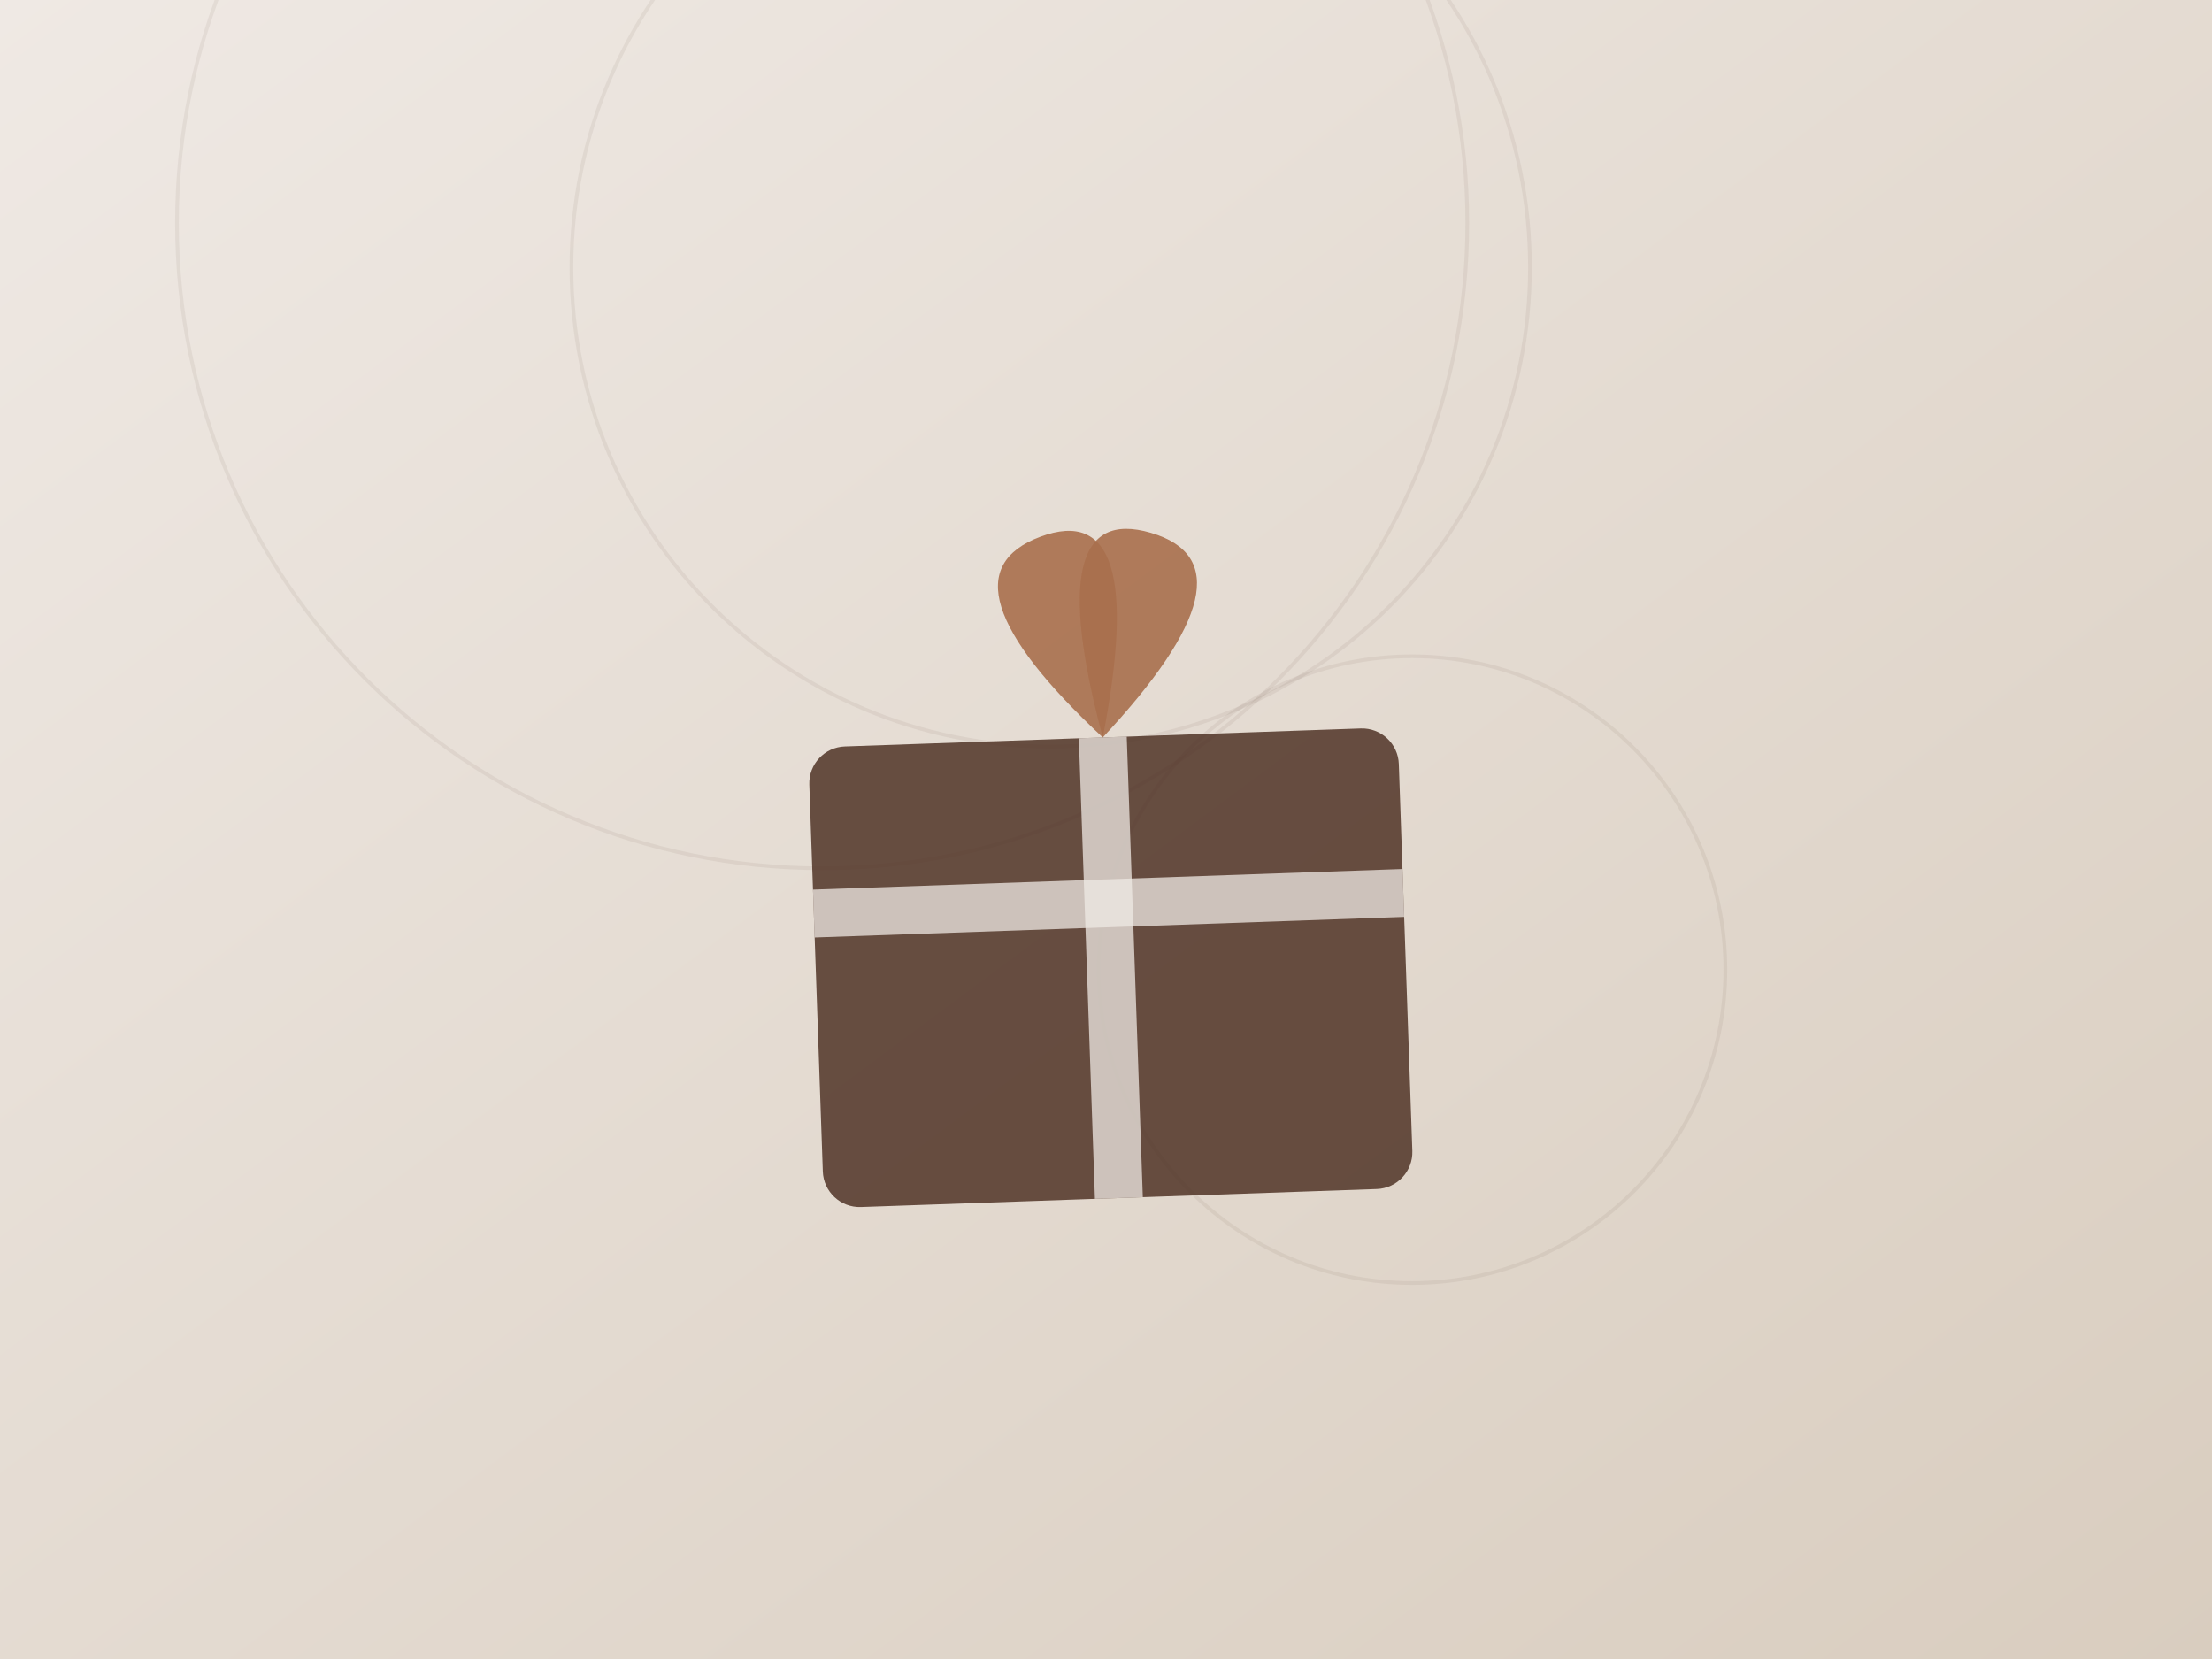
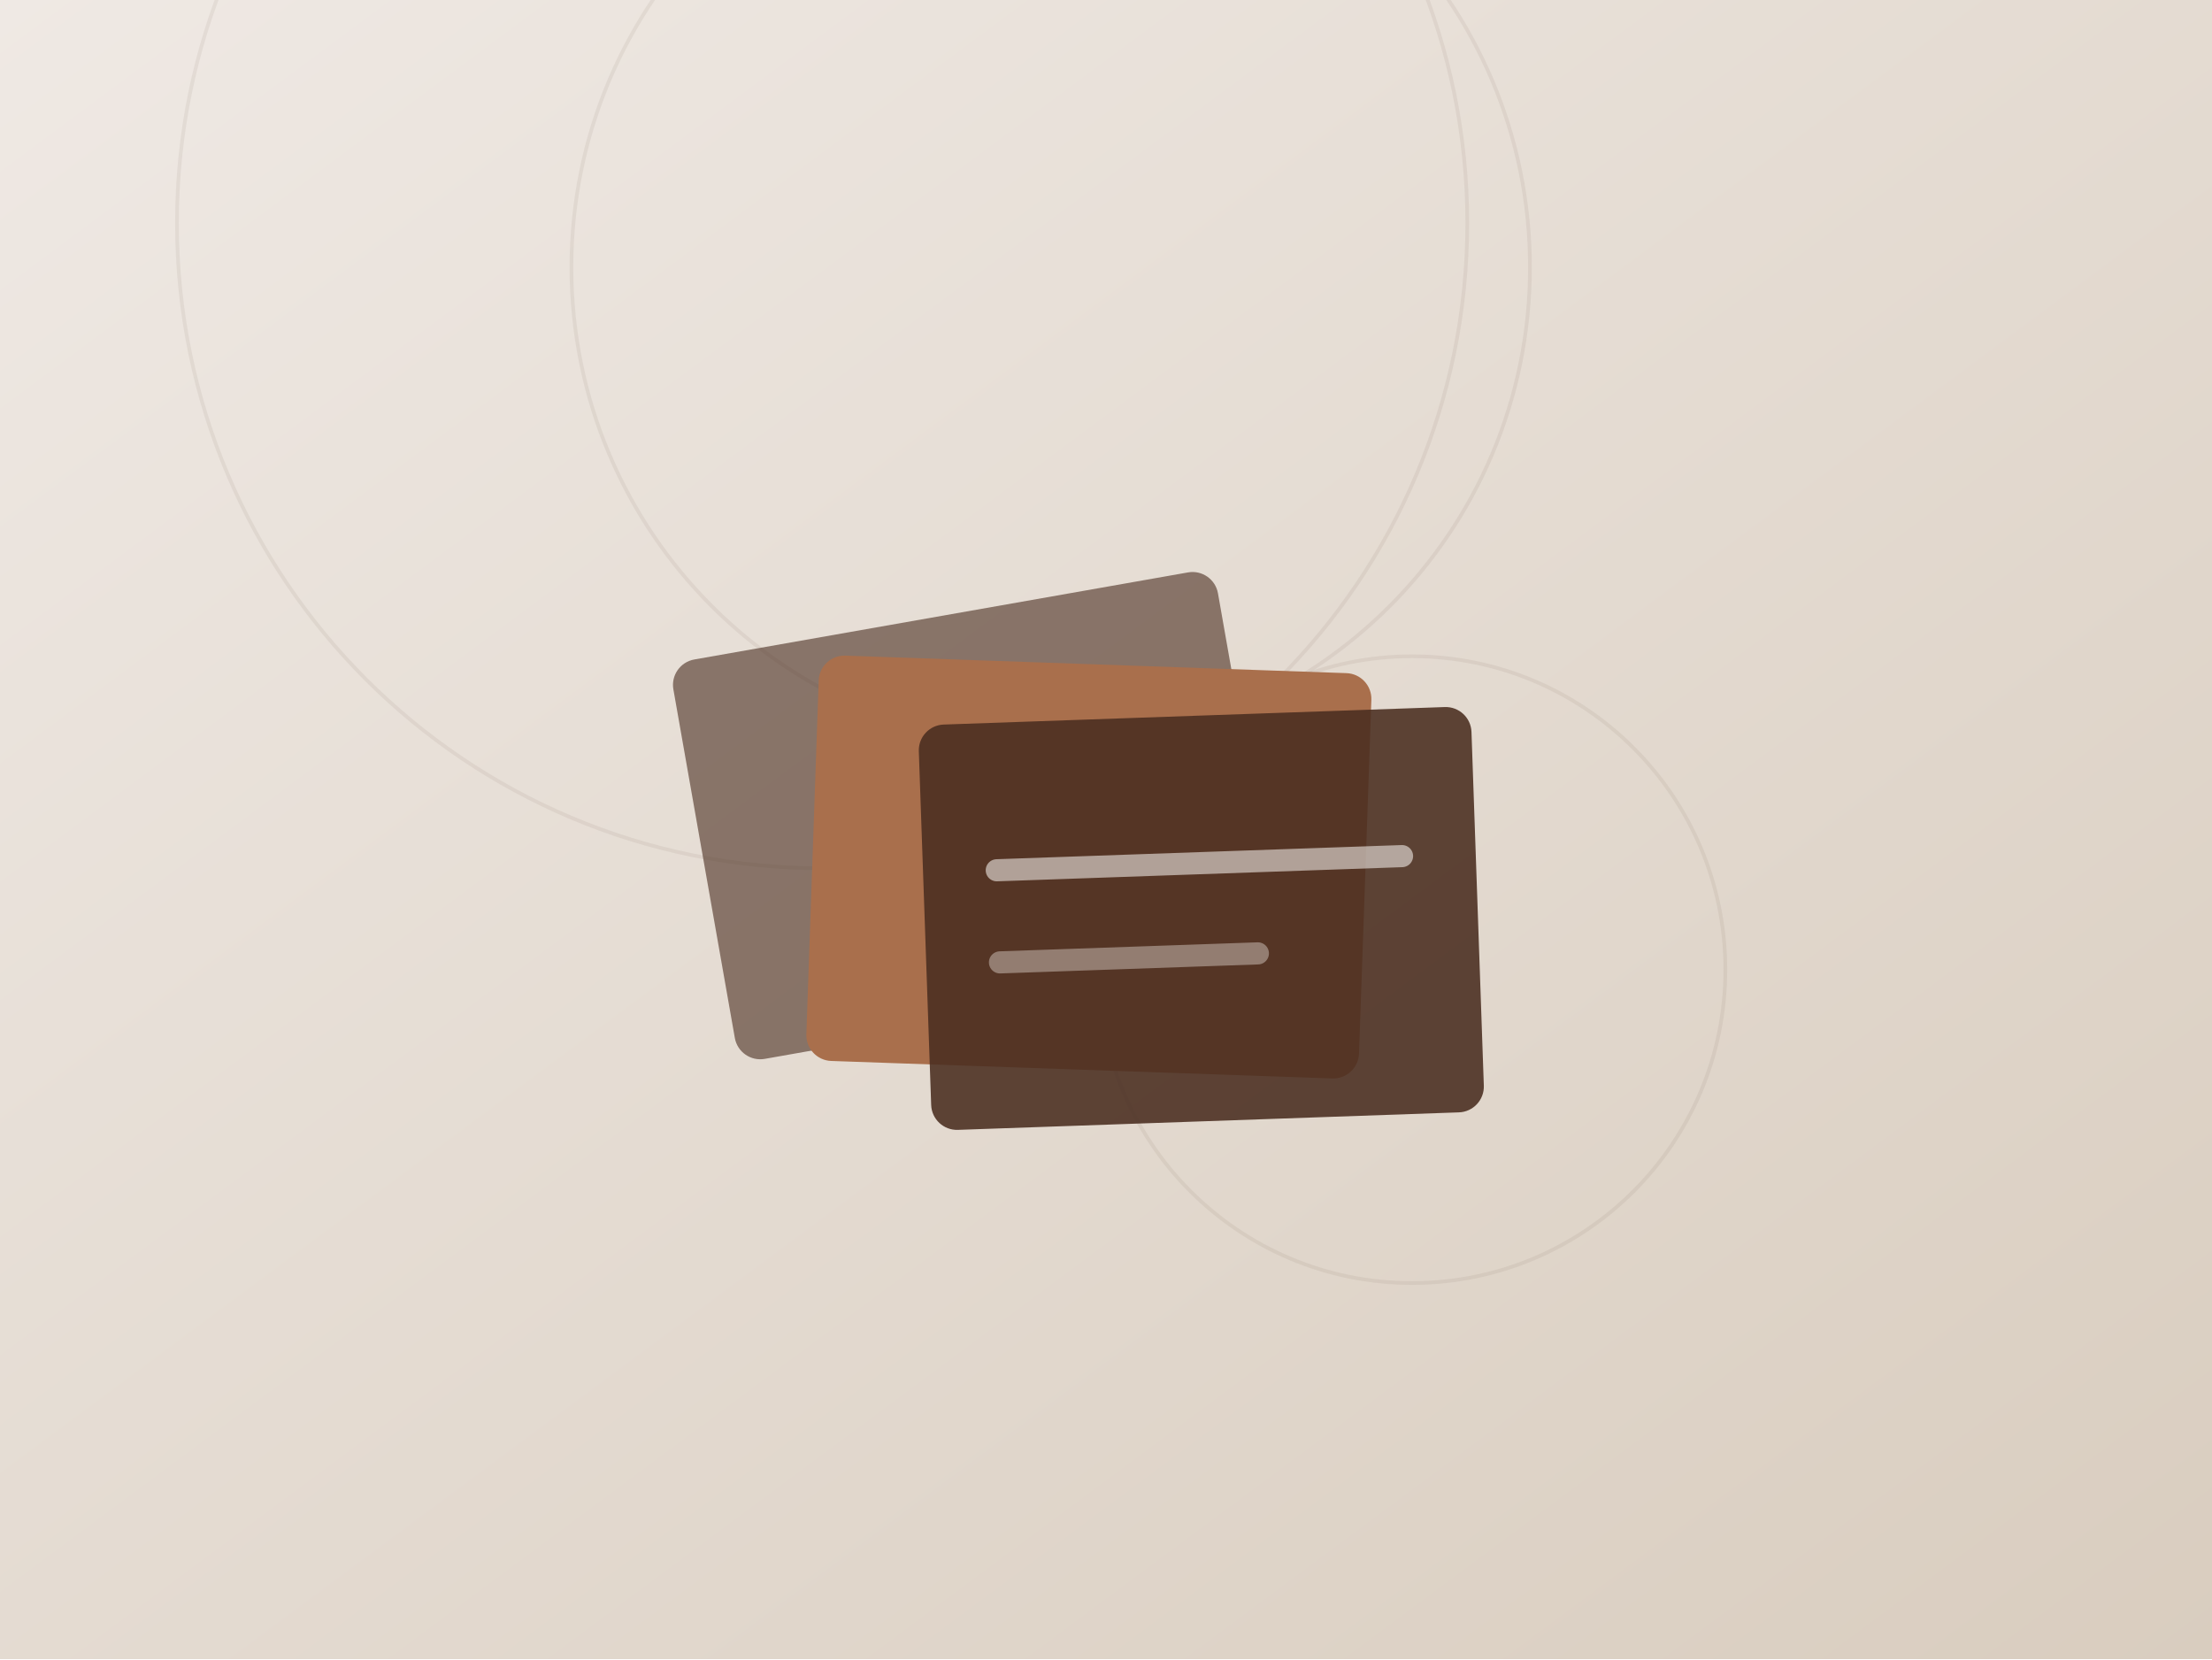
<svg xmlns="http://www.w3.org/2000/svg" viewBox="0 0 1200 900" width="1200" height="900" role="img" aria-label="Letterpress Greeting Card Set">
  <defs>
    <linearGradient id="g" x1="0" y1="0" x2="1" y2="1">
      <stop offset="0%" stop-color="#EFE9E4" />
      <stop offset="100%" stop-color="#D9CDBF" />
    </linearGradient>
  </defs>
  <rect width="1200" height="900" fill="url(#g)" />
  <circle cx="766" cy="526" r="170" fill="none" stroke="#4A2D20" stroke-width="2" opacity="0.07" />
  <circle cx="570" cy="145" r="260" fill="none" stroke="#4A2D20" stroke-width="2" opacity="0.07" />
  <circle cx="446" cy="121" r="350" fill="none" stroke="#4A2D20" stroke-width="2" opacity="0.07" />
-   <g transform="rotate(-2 600 450)">
-     <rect x="440" y="400" width="320" height="250" rx="20" fill="#4A2D20" opacity="0.82" />
-     <path d="M600 400 v250" stroke="#EFE9E4" stroke-width="26" opacity="0.75" />
-     <path d="M440 490 h320" stroke="#EFE9E4" stroke-width="26" opacity="0.75" />
-     <path d="M600 400 q-90 -90 -30 -110 q60 -20 30 110 z" fill="#A96F4C" opacity="0.9" />
-     <path d="M600 400 q90 -90 30 -110 q-60 -20 -30 110 z" fill="#A96F4C" opacity="0.9" />
+   <g transform="translate(600 450) scale(1) rotate(-2) translate(-600 -450)">
+     <rect x="380" y="330" width="300" height="220" rx="14" fill="#4A2D20" opacity="0.6" transform="rotate(-8 530 440)" />
+     <rect x="440" y="360" width="300" height="220" rx="14" fill="#A96F4C" transform="rotate(4 590 470)" />
+     <rect x="500" y="390" width="300" height="220" rx="14" fill="#4A2D20" opacity="0.88" />
+     <path d="M540 470 h220" stroke="#EFE9E4" stroke-width="12" opacity="0.6" stroke-linecap="round" />
+     <path d="M540 520 h140" stroke="#EFE9E4" stroke-width="12" opacity="0.4" stroke-linecap="round" />
  </g>
</svg>
